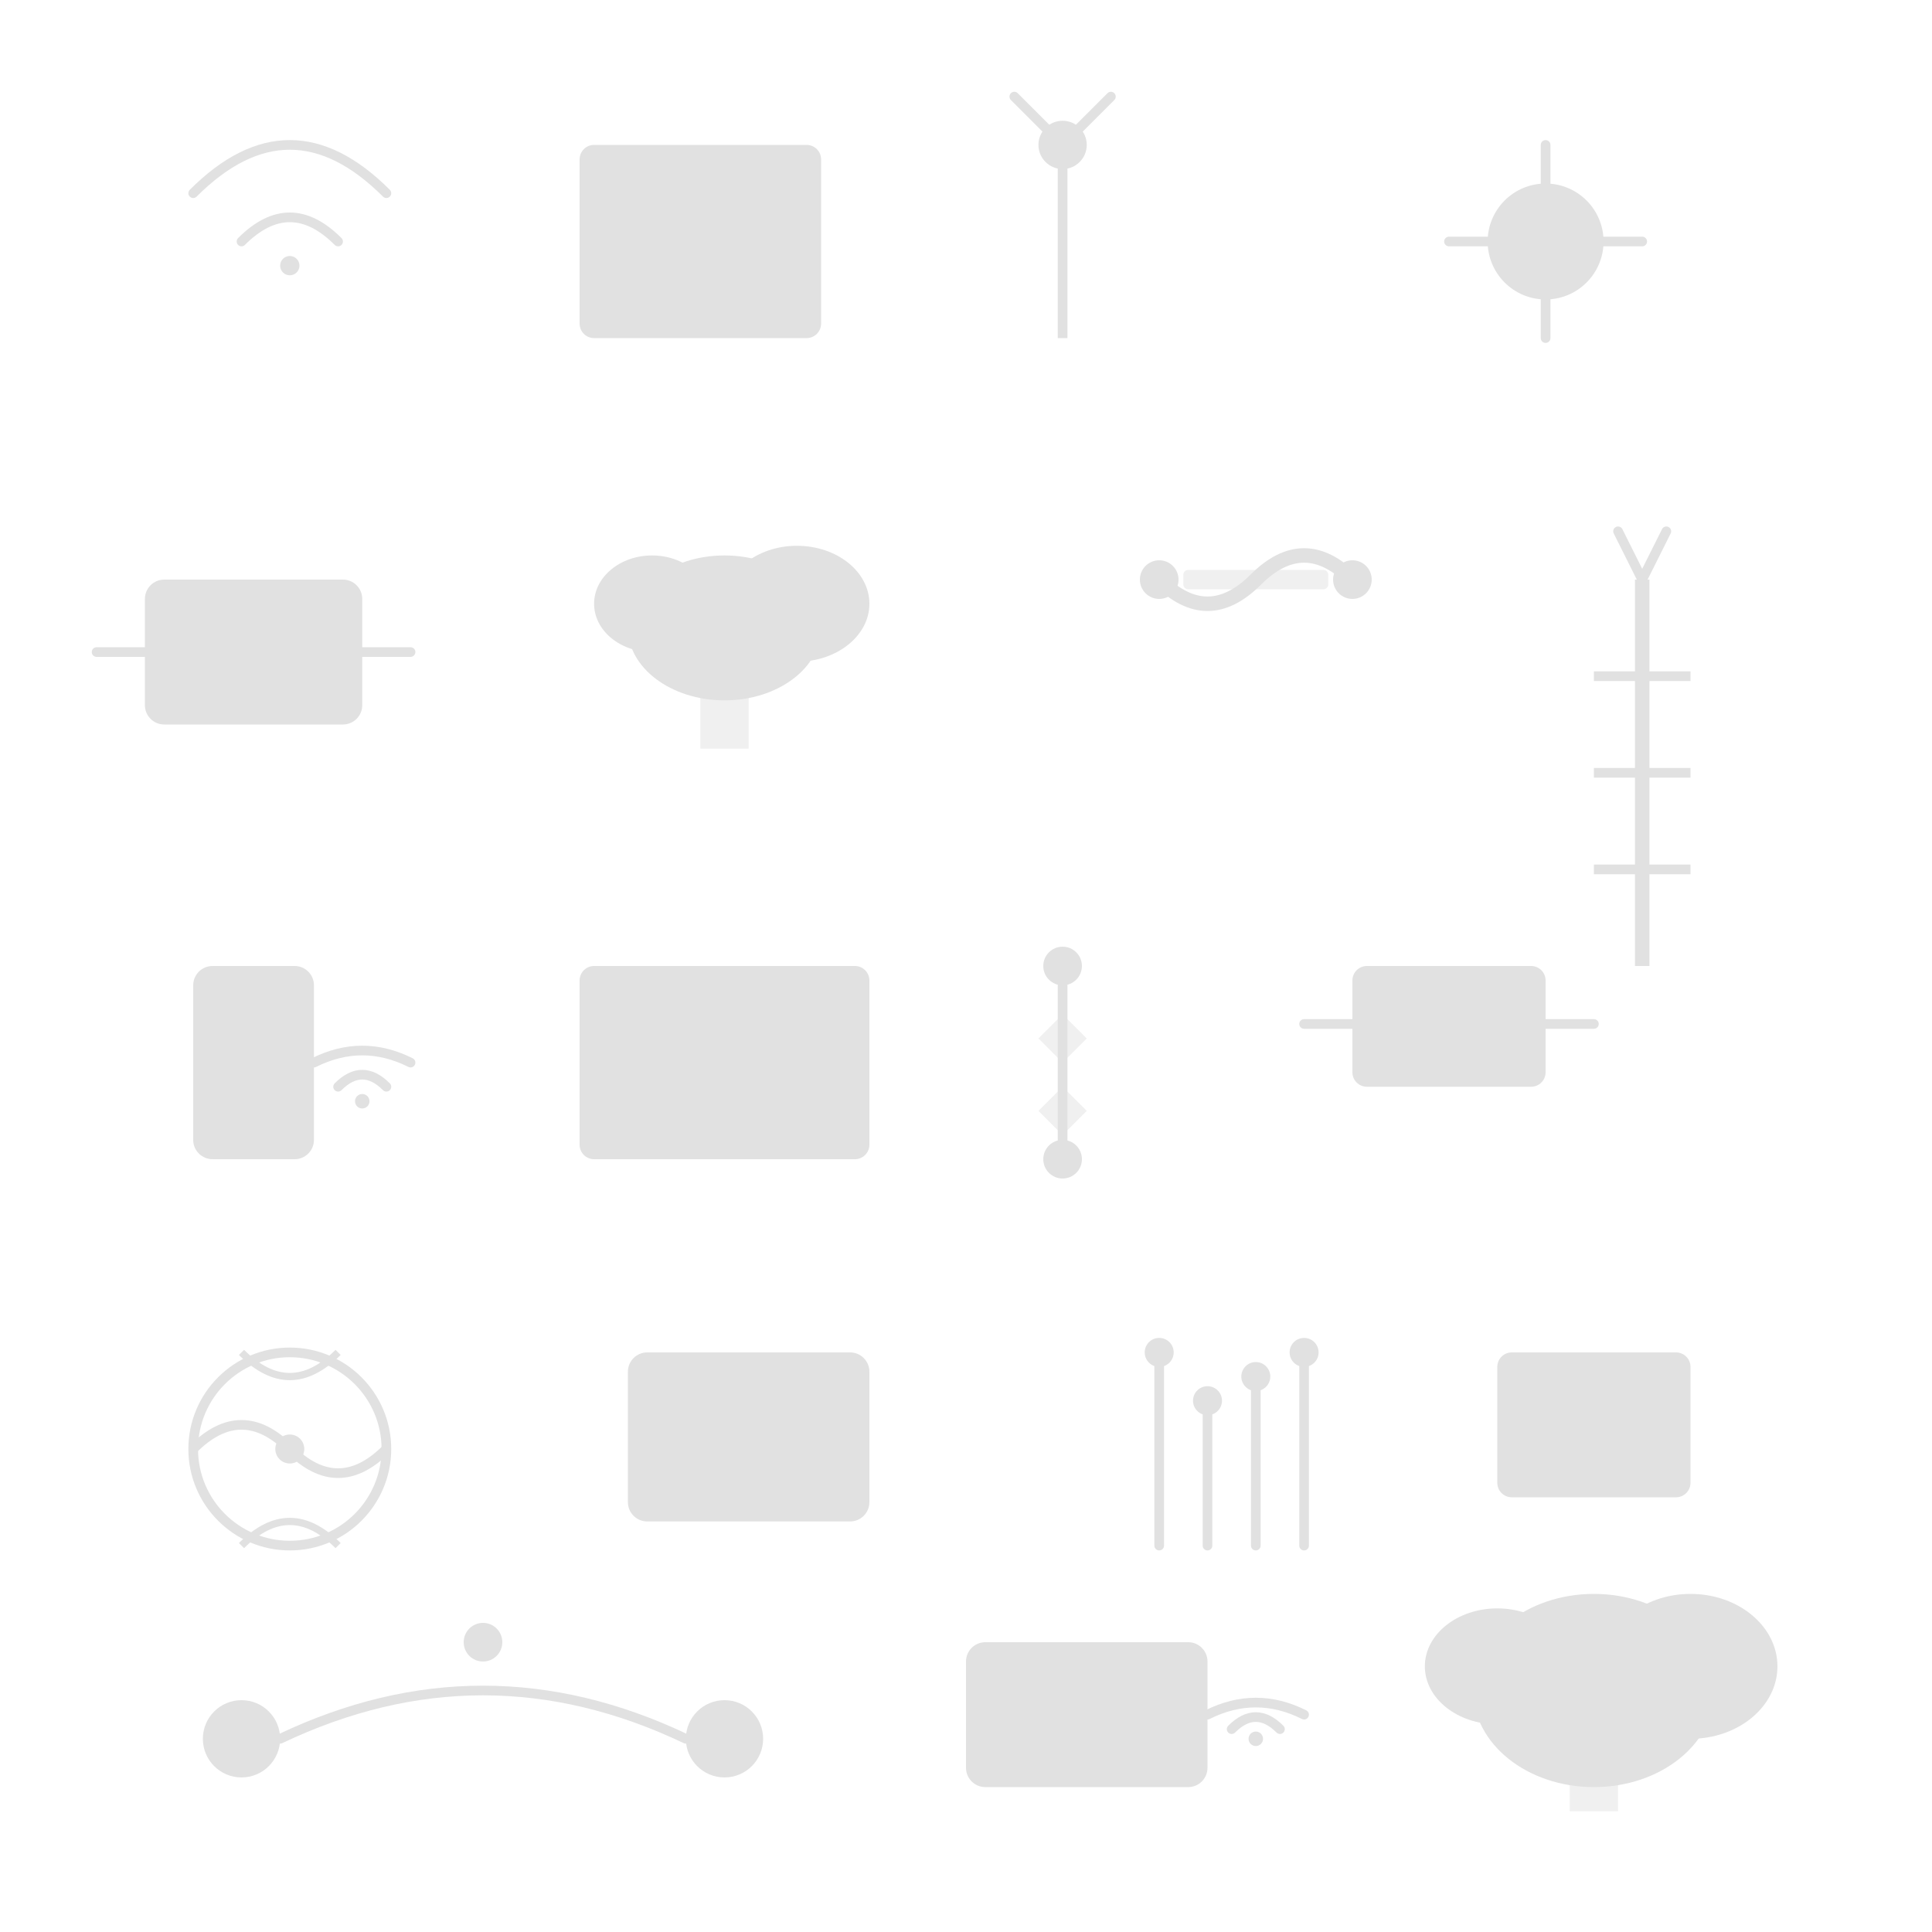
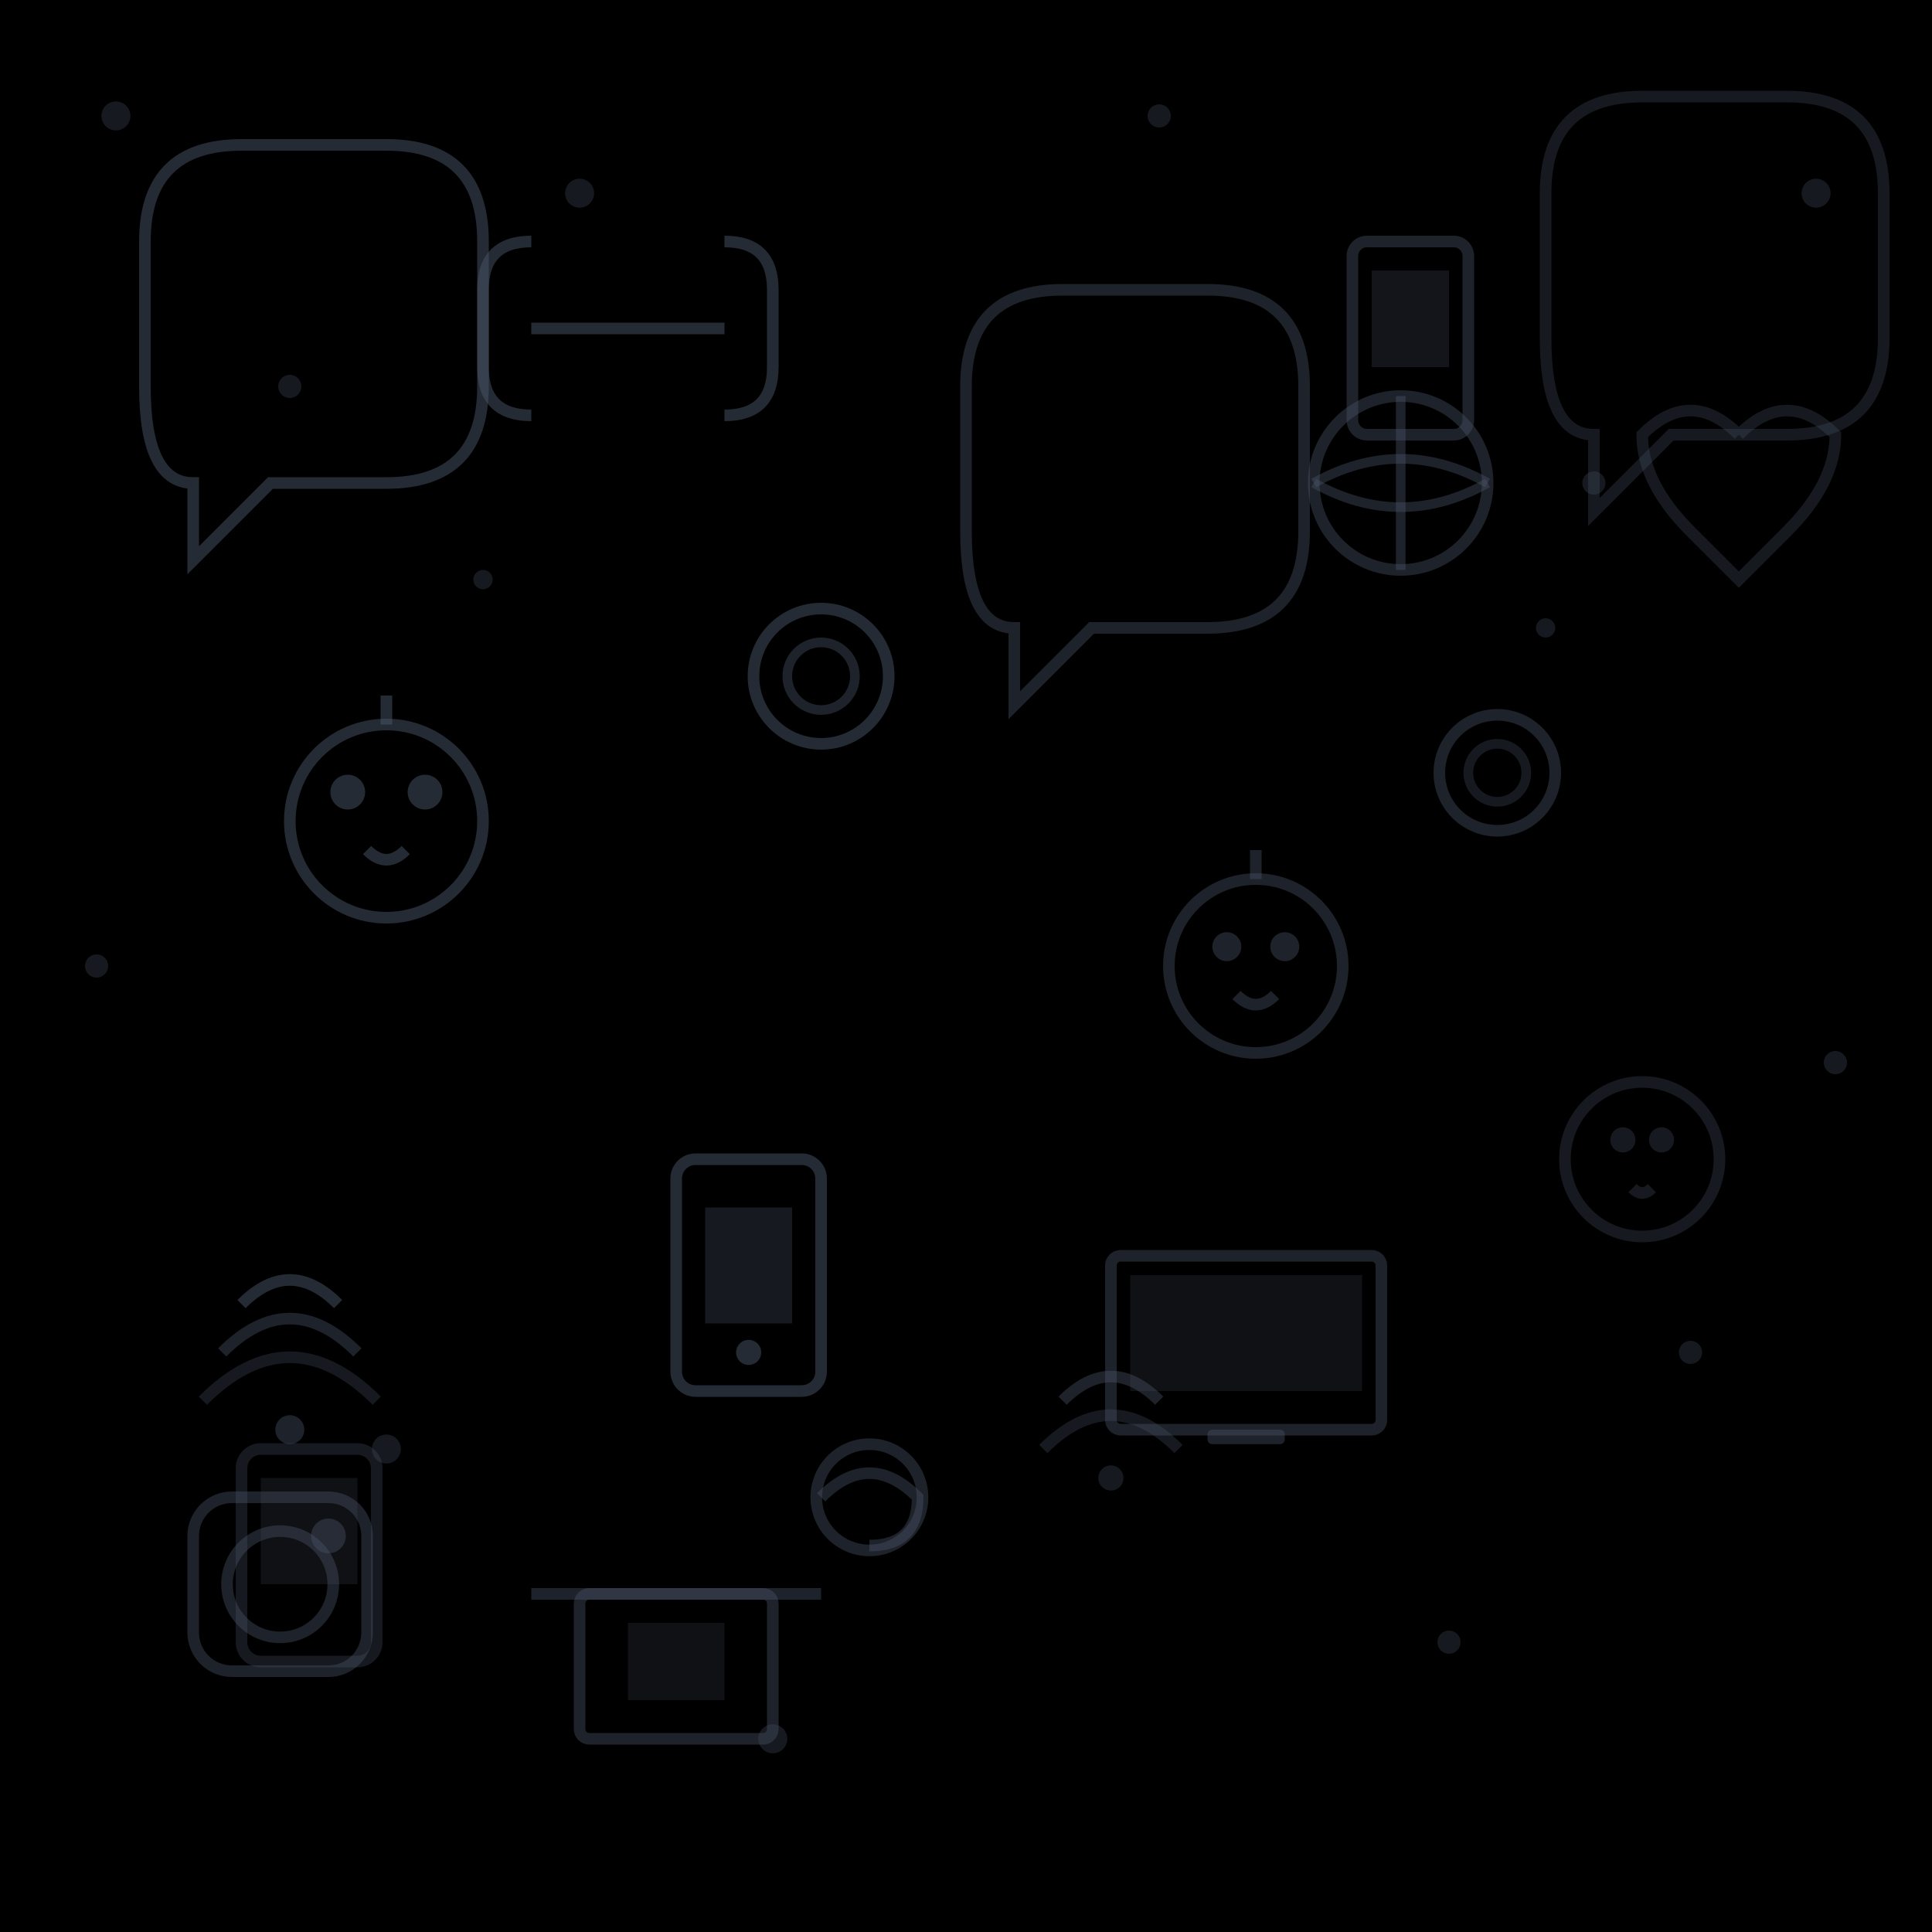
- <svg xmlns="http://www.w3.org/2000/svg" width="400" height="400">
+ <svg xmlns="http://www.w3.org/2000/svg" width="200" height="200">
  <defs>
-     <pattern id="internetProviderPattern" x="0" y="0" width="400" height="400" patternUnits="userSpaceOnUse">
-       <g fill="#8696a0" opacity="0.12">
-         <path d="M 40 40 Q 60 20 80 40" fill="none" stroke="currentColor" stroke-width="2" stroke-linecap="round" />
-         <path d="M 50 50 Q 60 40 70 50" fill="none" stroke="currentColor" stroke-width="2" stroke-linecap="round" />
-         <circle cx="60" cy="55" r="2" fill="currentColor" />
-         <rect x="120" y="30" width="50" height="40" rx="3" fill="currentColor" />
-         <rect x="125" y="35" width="40" height="5" rx="1" fill="currentColor" opacity="0.5" />
-         <rect x="125" y="45" width="40" height="5" rx="1" fill="currentColor" opacity="0.5" />
-         <rect x="125" y="55" width="40" height="5" rx="1" fill="currentColor" opacity="0.5" />
-         <circle cx="140" cy="38" r="2" fill="currentColor" />
-         <circle cx="150" cy="38" r="2" fill="currentColor" />
-         <line x1="220" y1="70" x2="220" y2="30" stroke="currentColor" stroke-width="2" />
-         <circle cx="220" cy="30" r="5" fill="currentColor" />
-         <path d="M 220 30 L 210 20 M 220 30 L 230 20" stroke="currentColor" stroke-width="2" stroke-linecap="round" />
-         <path d="M 220 30 L 215 25 M 220 30 L 225 25" stroke="currentColor" stroke-width="1.5" stroke-linecap="round" />
-         <circle cx="320" cy="50" r="12" fill="currentColor" />
-         <rect x="315" y="45" width="10" height="10" rx="2" fill="currentColor" opacity="0.5" />
-         <path d="M 308 50 L 300 50 M 332 50 L 340 50 M 320 38 L 320 30 M 320 62 L 320 70" stroke="currentColor" stroke-width="2" stroke-linecap="round" />
-         <rect x="30" y="120" width="45" height="30" rx="4" fill="currentColor" />
-         <rect x="35" y="125" width="35" height="5" rx="1" fill="currentColor" opacity="0.5" />
-         <circle cx="42" cy="140" r="2" fill="currentColor" />
-         <circle cx="52" cy="140" r="2" fill="currentColor" />
-         <circle cx="62" cy="140" r="2" fill="currentColor" />
-         <path d="M 30 135 L 20 135 M 75 135 L 85 135" stroke="currentColor" stroke-width="2" stroke-linecap="round" />
-         <ellipse cx="150" cy="130" rx="20" ry="15" fill="currentColor" />
-         <ellipse cx="165" cy="125" rx="15" ry="12" fill="currentColor" />
-         <ellipse cx="135" cy="125" rx="12" ry="10" fill="currentColor" />
-         <path d="M 145 140 L 145 155 L 155 155 L 155 140" fill="currentColor" opacity="0.5" />
-         <path d="M 240 120 Q 250 130 260 120 Q 270 110 280 120" fill="none" stroke="currentColor" stroke-width="3" stroke-linecap="round" />
-         <circle cx="240" cy="120" r="4" fill="currentColor" />
-         <circle cx="280" cy="120" r="4" fill="currentColor" />
-         <rect x="245" y="118" width="30" height="4" rx="1" fill="currentColor" opacity="0.5" />
-         <line x1="340" y1="200" x2="340" y2="120" stroke="currentColor" stroke-width="3" />
-         <line x1="330" y1="140" x2="350" y2="140" stroke="currentColor" stroke-width="2" />
-         <line x1="330" y1="160" x2="350" y2="160" stroke="currentColor" stroke-width="2" />
-         <line x1="330" y1="180" x2="350" y2="180" stroke="currentColor" stroke-width="2" />
-         <path d="M 340 120 L 335 110 M 340 120 L 345 110" stroke="currentColor" stroke-width="2" stroke-linecap="round" />
-         <rect x="40" y="200" width="25" height="40" rx="4" fill="currentColor" />
-         <rect x="45" y="210" width="15" height="20" rx="2" fill="currentColor" opacity="0.3" />
-         <circle cx="52" cy="235" r="3" fill="currentColor" opacity="0.5" />
-         <path d="M 65 220 Q 75 215 85 220" fill="none" stroke="currentColor" stroke-width="2" stroke-linecap="round" />
-         <path d="M 70 225 Q 75 220 80 225" fill="none" stroke="currentColor" stroke-width="2" stroke-linecap="round" />
-         <circle cx="75" cy="228" r="1.5" fill="currentColor" />
-         <rect x="120" y="200" width="60" height="40" rx="3" fill="currentColor" />
-         <rect x="125" y="205" width="50" height="6" rx="1" fill="currentColor" opacity="0.5" />
-         <rect x="125" y="215" width="50" height="6" rx="1" fill="currentColor" opacity="0.5" />
-         <rect x="125" y="225" width="50" height="6" rx="1" fill="currentColor" opacity="0.5" />
-         <circle cx="135" cy="208" r="2" fill="currentColor" />
-         <circle cx="145" cy="208" r="2" fill="currentColor" />
-         <circle cx="155" cy="208" r="2" fill="currentColor" />
-         <circle cx="165" cy="208" r="2" fill="currentColor" />
-         <line x1="220" y1="200" x2="220" y2="240" stroke="currentColor" stroke-width="2" />
-         <circle cx="220" cy="200" r="4" fill="currentColor" />
-         <circle cx="220" cy="240" r="4" fill="currentColor" />
-         <path d="M 220 210 L 215 215 L 220 220 L 225 215 Z" fill="currentColor" opacity="0.5" />
-         <path d="M 220 225 L 215 230 L 220 235 L 225 230 Z" fill="currentColor" opacity="0.5" />
-         <rect x="280" y="200" width="40" height="25" rx="3" fill="currentColor" />
-         <rect x="285" y="205" width="30" height="4" rx="1" fill="currentColor" opacity="0.5" />
-         <circle cx="290" cy="218" r="2" fill="currentColor" />
-         <circle cx="300" cy="218" r="2" fill="currentColor" />
-         <circle cx="310" cy="218" r="2" fill="currentColor" />
-         <path d="M 280 212 L 270 212 M 320 212 L 330 212" stroke="currentColor" stroke-width="2" stroke-linecap="round" />
-         <circle cx="60" cy="300" r="20" fill="none" stroke="currentColor" stroke-width="2" />
-         <path d="M 40 300 Q 50 290 60 300 Q 70 310 80 300" fill="none" stroke="currentColor" stroke-width="2" />
-         <path d="M 50 280 Q 60 290 70 280" fill="none" stroke="currentColor" stroke-width="1.5" />
-         <path d="M 50 320 Q 60 310 70 320" fill="none" stroke="currentColor" stroke-width="1.5" />
-         <circle cx="60" cy="300" r="3" fill="currentColor" />
-         <rect x="130" y="280" width="50" height="35" rx="4" fill="currentColor" />
-         <rect x="135" y="285" width="40" height="5" rx="1" fill="currentColor" opacity="0.5" />
-         <rect x="135" y="295" width="40" height="5" rx="1" fill="currentColor" opacity="0.5" />
-         <rect x="135" y="305" width="40" height="5" rx="1" fill="currentColor" opacity="0.5" />
-         <circle cx="142" cy="288" r="2" fill="currentColor" />
-         <circle cx="152" cy="288" r="2" fill="currentColor" />
-         <circle cx="162" cy="288" r="2" fill="currentColor" />
-         <circle cx="172" cy="288" r="2" fill="currentColor" />
-         <path d="M 240 280 L 240 320" stroke="currentColor" stroke-width="2" stroke-linecap="round" />
-         <path d="M 250 290 L 250 320" stroke="currentColor" stroke-width="2" stroke-linecap="round" />
-         <path d="M 260 285 L 260 320" stroke="currentColor" stroke-width="2" stroke-linecap="round" />
-         <path d="M 270 280 L 270 320" stroke="currentColor" stroke-width="2" stroke-linecap="round" />
-         <circle cx="240" cy="280" r="3" fill="currentColor" />
-         <circle cx="250" cy="290" r="3" fill="currentColor" />
-         <circle cx="260" cy="285" r="3" fill="currentColor" />
-         <circle cx="270" cy="280" r="3" fill="currentColor" />
-         <rect x="310" y="280" width="40" height="30" rx="3" fill="currentColor" />
-         <rect x="315" y="285" width="30" height="4" rx="1" fill="currentColor" opacity="0.5" />
-         <rect x="315" y="293" width="30" height="4" rx="1" fill="currentColor" opacity="0.5" />
-         <rect x="315" y="301" width="30" height="4" rx="1" fill="currentColor" opacity="0.5" />
-         <circle cx="320" cy="287" r="1.5" fill="currentColor" />
-         <circle cx="325" cy="287" r="1.5" fill="currentColor" />
-         <circle cx="330" cy="287" r="1.5" fill="currentColor" />
-         <circle cx="335" cy="287" r="1.5" fill="currentColor" />
-         <circle cx="50" cy="360" r="8" fill="currentColor" />
-         <circle cx="150" cy="360" r="8" fill="currentColor" />
-         <path d="M 58 360 Q 100 340 142 360" fill="none" stroke="currentColor" stroke-width="2" stroke-linecap="round" />
-         <circle cx="100" cy="340" r="4" fill="currentColor" />
-         <rect x="200" y="340" width="50" height="30" rx="4" fill="currentColor" />
-         <rect x="205" y="345" width="40" height="4" rx="1" fill="currentColor" opacity="0.5" />
-         <circle cx="210" cy="360" r="2" fill="currentColor" />
-         <circle cx="220" cy="360" r="2" fill="currentColor" />
-         <circle cx="230" cy="360" r="2" fill="currentColor" />
-         <circle cx="240" cy="360" r="2" fill="currentColor" />
-         <path d="M 250 355 Q 260 350 270 355" fill="none" stroke="currentColor" stroke-width="2" stroke-linecap="round" />
-         <path d="M 255 358 Q 260 353 265 358" fill="none" stroke="currentColor" stroke-width="2" stroke-linecap="round" />
-         <circle cx="260" cy="360" r="1.5" fill="currentColor" />
-         <ellipse cx="330" cy="350" rx="25" ry="20" fill="currentColor" />
-         <ellipse cx="350" cy="345" rx="18" ry="15" fill="currentColor" />
-         <ellipse cx="310" cy="345" rx="15" ry="12" fill="currentColor" />
-         <path d="M 325 360 L 325 375 L 335 375 L 335 360" fill="currentColor" opacity="0.5" />
-         <path d="M 320 350 L 315 340 M 340 350 L 345 340" stroke="currentColor" stroke-width="2" stroke-linecap="round" />
-       </g>
+     <pattern id="chatPattern" x="0" y="0" width="200" height="200" patternUnits="userSpaceOnUse">
+       <rect width="200" height="200" fill="#000000" />
+       <path d="M15 25 Q15 15 25 15 L40 15 Q50 15 50 25 L50 40 Q50 50 40 50 L28 50 L20 58 L20 50 Q15 50 15 40 Z" fill="none" stroke="#4a5568" stroke-width="1.2" opacity="0.5" />
+       <path d="M100 40 Q100 30 110 30 L125 30 Q135 30 135 40 L135 55 Q135 65 125 65 L113 65 L105 73 L105 65 Q100 65 100 55 Z" fill="none" stroke="#4a5568" stroke-width="1.2" opacity="0.4" />
+       <path d="M160 20 Q160 10 170 10 L185 10 Q195 10 195 20 L195 35 Q195 45 185 45 L173 45 L165 53 L165 45 Q160 45 160 35 Z" fill="none" stroke="#4a5568" stroke-width="1.2" opacity="0.3" />
+       <circle cx="40" cy="85" r="10" fill="none" stroke="#4a5568" stroke-width="1.2" opacity="0.5" />
+       <circle cx="36" cy="82" r="1.8" fill="#4a5568" opacity="0.5" />
+       <circle cx="44" cy="82" r="1.8" fill="#4a5568" opacity="0.5" />
+       <path d="M38 88 Q40 90 42 88" fill="none" stroke="#4a5568" stroke-width="1.2" opacity="0.5" />
+       <line x1="40" y1="75" x2="40" y2="72" stroke="#4a5568" stroke-width="1.2" opacity="0.5" />
+       <circle cx="130" cy="100" r="9" fill="none" stroke="#4a5568" stroke-width="1.2" opacity="0.4" />
+       <circle cx="127" cy="98" r="1.5" fill="#4a5568" opacity="0.4" />
+       <circle cx="133" cy="98" r="1.5" fill="#4a5568" opacity="0.4" />
+       <path d="M128 103 Q130 105 132 103" fill="none" stroke="#4a5568" stroke-width="1.2" opacity="0.4" />
+       <line x1="130" y1="91" x2="130" y2="88" stroke="#4a5568" stroke-width="1.2" opacity="0.4" />
+       <circle cx="170" cy="120" r="8" fill="none" stroke="#4a5568" stroke-width="1.2" opacity="0.3" />
+       <circle cx="168" cy="118" r="1.3" fill="#4a5568" opacity="0.3" />
+       <circle cx="172" cy="118" r="1.3" fill="#4a5568" opacity="0.3" />
+       <path d="M169 123 Q170 124 171 123" fill="none" stroke="#4a5568" stroke-width="1.2" opacity="0.3" />
+       <rect x="70" y="120" width="15" height="24" rx="2" fill="none" stroke="#4a5568" stroke-width="1.2" opacity="0.5" />
+       <rect x="73" y="125" width="9" height="12" fill="#4a5568" opacity="0.3" />
+       <circle cx="77.5" cy="140" r="1.3" fill="#4a5568" opacity="0.5" />
+       <rect x="140" y="25" width="12" height="20" rx="1.5" fill="none" stroke="#4a5568" stroke-width="1.2" opacity="0.4" />
+       <rect x="142" y="28" width="8" height="10" fill="#4a5568" opacity="0.25" />
+       <rect x="25" y="150" width="14" height="22" rx="2" fill="none" stroke="#4a5568" stroke-width="1.2" opacity="0.3" />
+       <rect x="27" y="153" width="10" height="11" fill="#4a5568" opacity="0.2" />
+       <path d="M25 135 Q30 130 35 135" fill="none" stroke="#4a5568" stroke-width="1.2" opacity="0.5" />
+       <path d="M23 140 Q30 133 37 140" fill="none" stroke="#4a5568" stroke-width="1.2" opacity="0.4" />
+       <path d="M21 145 Q30 136 39 145" fill="none" stroke="#4a5568" stroke-width="1.2" opacity="0.3" />
+       <circle cx="30" cy="148" r="1.5" fill="#4a5568" opacity="0.4" />
+       <path d="M110 145 Q115 140 120 145" fill="none" stroke="#4a5568" stroke-width="1.2" opacity="0.4" />
+       <path d="M108 150 Q115 143 122 150" fill="none" stroke="#4a5568" stroke-width="1.2" opacity="0.3" />
+       <circle cx="115" cy="153" r="1.3" fill="#4a5568" opacity="0.3" />
+       <circle cx="85" cy="70" r="7" fill="none" stroke="#4a5568" stroke-width="1.2" opacity="0.5" />
+       <circle cx="85" cy="70" r="3.5" fill="none" stroke="#4a5568" stroke-width="1" opacity="0.4" />
+       <circle cx="155" cy="80" r="6" fill="none" stroke="#4a5568" stroke-width="1.2" opacity="0.4" />
+       <circle cx="155" cy="80" r="3" fill="none" stroke="#4a5568" stroke-width="1" opacity="0.3" />
+       <circle cx="145" cy="50" r="9" fill="none" stroke="#4a5568" stroke-width="1.2" opacity="0.4" />
+       <path d="M136 50 Q145 45 154 50" fill="none" stroke="#4a5568" stroke-width="1" opacity="0.4" />
+       <path d="M136 50 Q145 55 154 50" fill="none" stroke="#4a5568" stroke-width="1" opacity="0.4" />
+       <line x1="145" y1="41" x2="145" y2="59" stroke="#4a5568" stroke-width="1" opacity="0.4" />
+       <rect x="20" y="155" width="18" height="18" rx="4" fill="none" stroke="#4a5568" stroke-width="1.2" opacity="0.4" />
+       <circle cx="29" cy="164" r="5.5" fill="none" stroke="#4a5568" stroke-width="1.2" opacity="0.4" />
+       <circle cx="34" cy="159" r="1.8" fill="#4a5568" opacity="0.4" />
+       <rect x="115" y="130" width="28" height="18" rx="1" fill="none" stroke="#4a5568" stroke-width="1.2" opacity="0.4" />
+       <rect x="117" y="132" width="24" height="12" fill="#4a5568" opacity="0.2" />
+       <rect x="125" y="148" width="8" height="1.5" rx="0.5" fill="#4a5568" opacity="0.4" />
+       <path d="M55 25 Q50 25 50 30 L50 38 Q50 43 55 43" fill="none" stroke="#4a5568" stroke-width="1.2" opacity="0.5" />
+       <path d="M75 25 Q80 25 80 30 L80 38 Q80 43 75 43" fill="none" stroke="#4a5568" stroke-width="1.2" opacity="0.5" />
+       <path d="M55 34 Q65 34 75 34" fill="none" stroke="#4a5568" stroke-width="1.2" opacity="0.5" />
+       <circle cx="90" cy="155" r="5.5" fill="none" stroke="#4a5568" stroke-width="1.2" opacity="0.4" />
+       <path d="M85 155 Q90 150 95 155 Q95 160 90 160" fill="none" stroke="#4a5568" stroke-width="1.2" opacity="0.4" />
+       <path d="M180 45 Q175 40 170 45 Q170 50 175 55 L180 60 L185 55 Q190 50 190 45 Q185 40 180 45" fill="none" stroke="#4a5568" stroke-width="1.2" opacity="0.3" />
+       <rect x="60" y="165" width="20" height="15" rx="1" fill="none" stroke="#4a5568" stroke-width="1.2" opacity="0.4" />
+       <rect x="65" y="168" width="10" height="8" fill="#4a5568" opacity="0.2" />
+       <path d="M55 165 L85 165" stroke="#4a5568" stroke-width="1.2" opacity="0.4" />
+       <circle cx="12" cy="12" r="1.5" fill="#4a5568" opacity="0.3" />
+       <circle cx="188" cy="20" r="1.5" fill="#4a5568" opacity="0.3" />
+       <circle cx="30" cy="40" r="1.2" fill="#4a5568" opacity="0.3" />
+       <circle cx="165" cy="50" r="1.2" fill="#4a5568" opacity="0.3" />
+       <circle cx="60" cy="20" r="1.5" fill="#4a5568" opacity="0.3" />
+       <circle cx="120" cy="12" r="1.2" fill="#4a5568" opacity="0.3" />
+       <circle cx="40" cy="150" r="1.5" fill="#4a5568" opacity="0.3" />
+       <circle cx="175" cy="140" r="1.2" fill="#4a5568" opacity="0.3" />
+       <circle cx="80" cy="180" r="1.5" fill="#4a5568" opacity="0.3" />
+       <circle cx="150" cy="170" r="1.2" fill="#4a5568" opacity="0.3" />
+       <circle cx="10" cy="100" r="1.2" fill="#4a5568" opacity="0.3" />
+       <circle cx="190" cy="110" r="1.2" fill="#4a5568" opacity="0.3" />
+       <circle cx="50" cy="60" r="1" fill="#4a5568" opacity="0.3" />
+       <circle cx="160" cy="65" r="1" fill="#4a5568" opacity="0.3" />
    </pattern>
  </defs>
-   <rect width="400" height="400" fill="url(#internetProviderPattern)" />
+   <rect width="200" height="200" fill="url(#chatPattern)" />
</svg>
